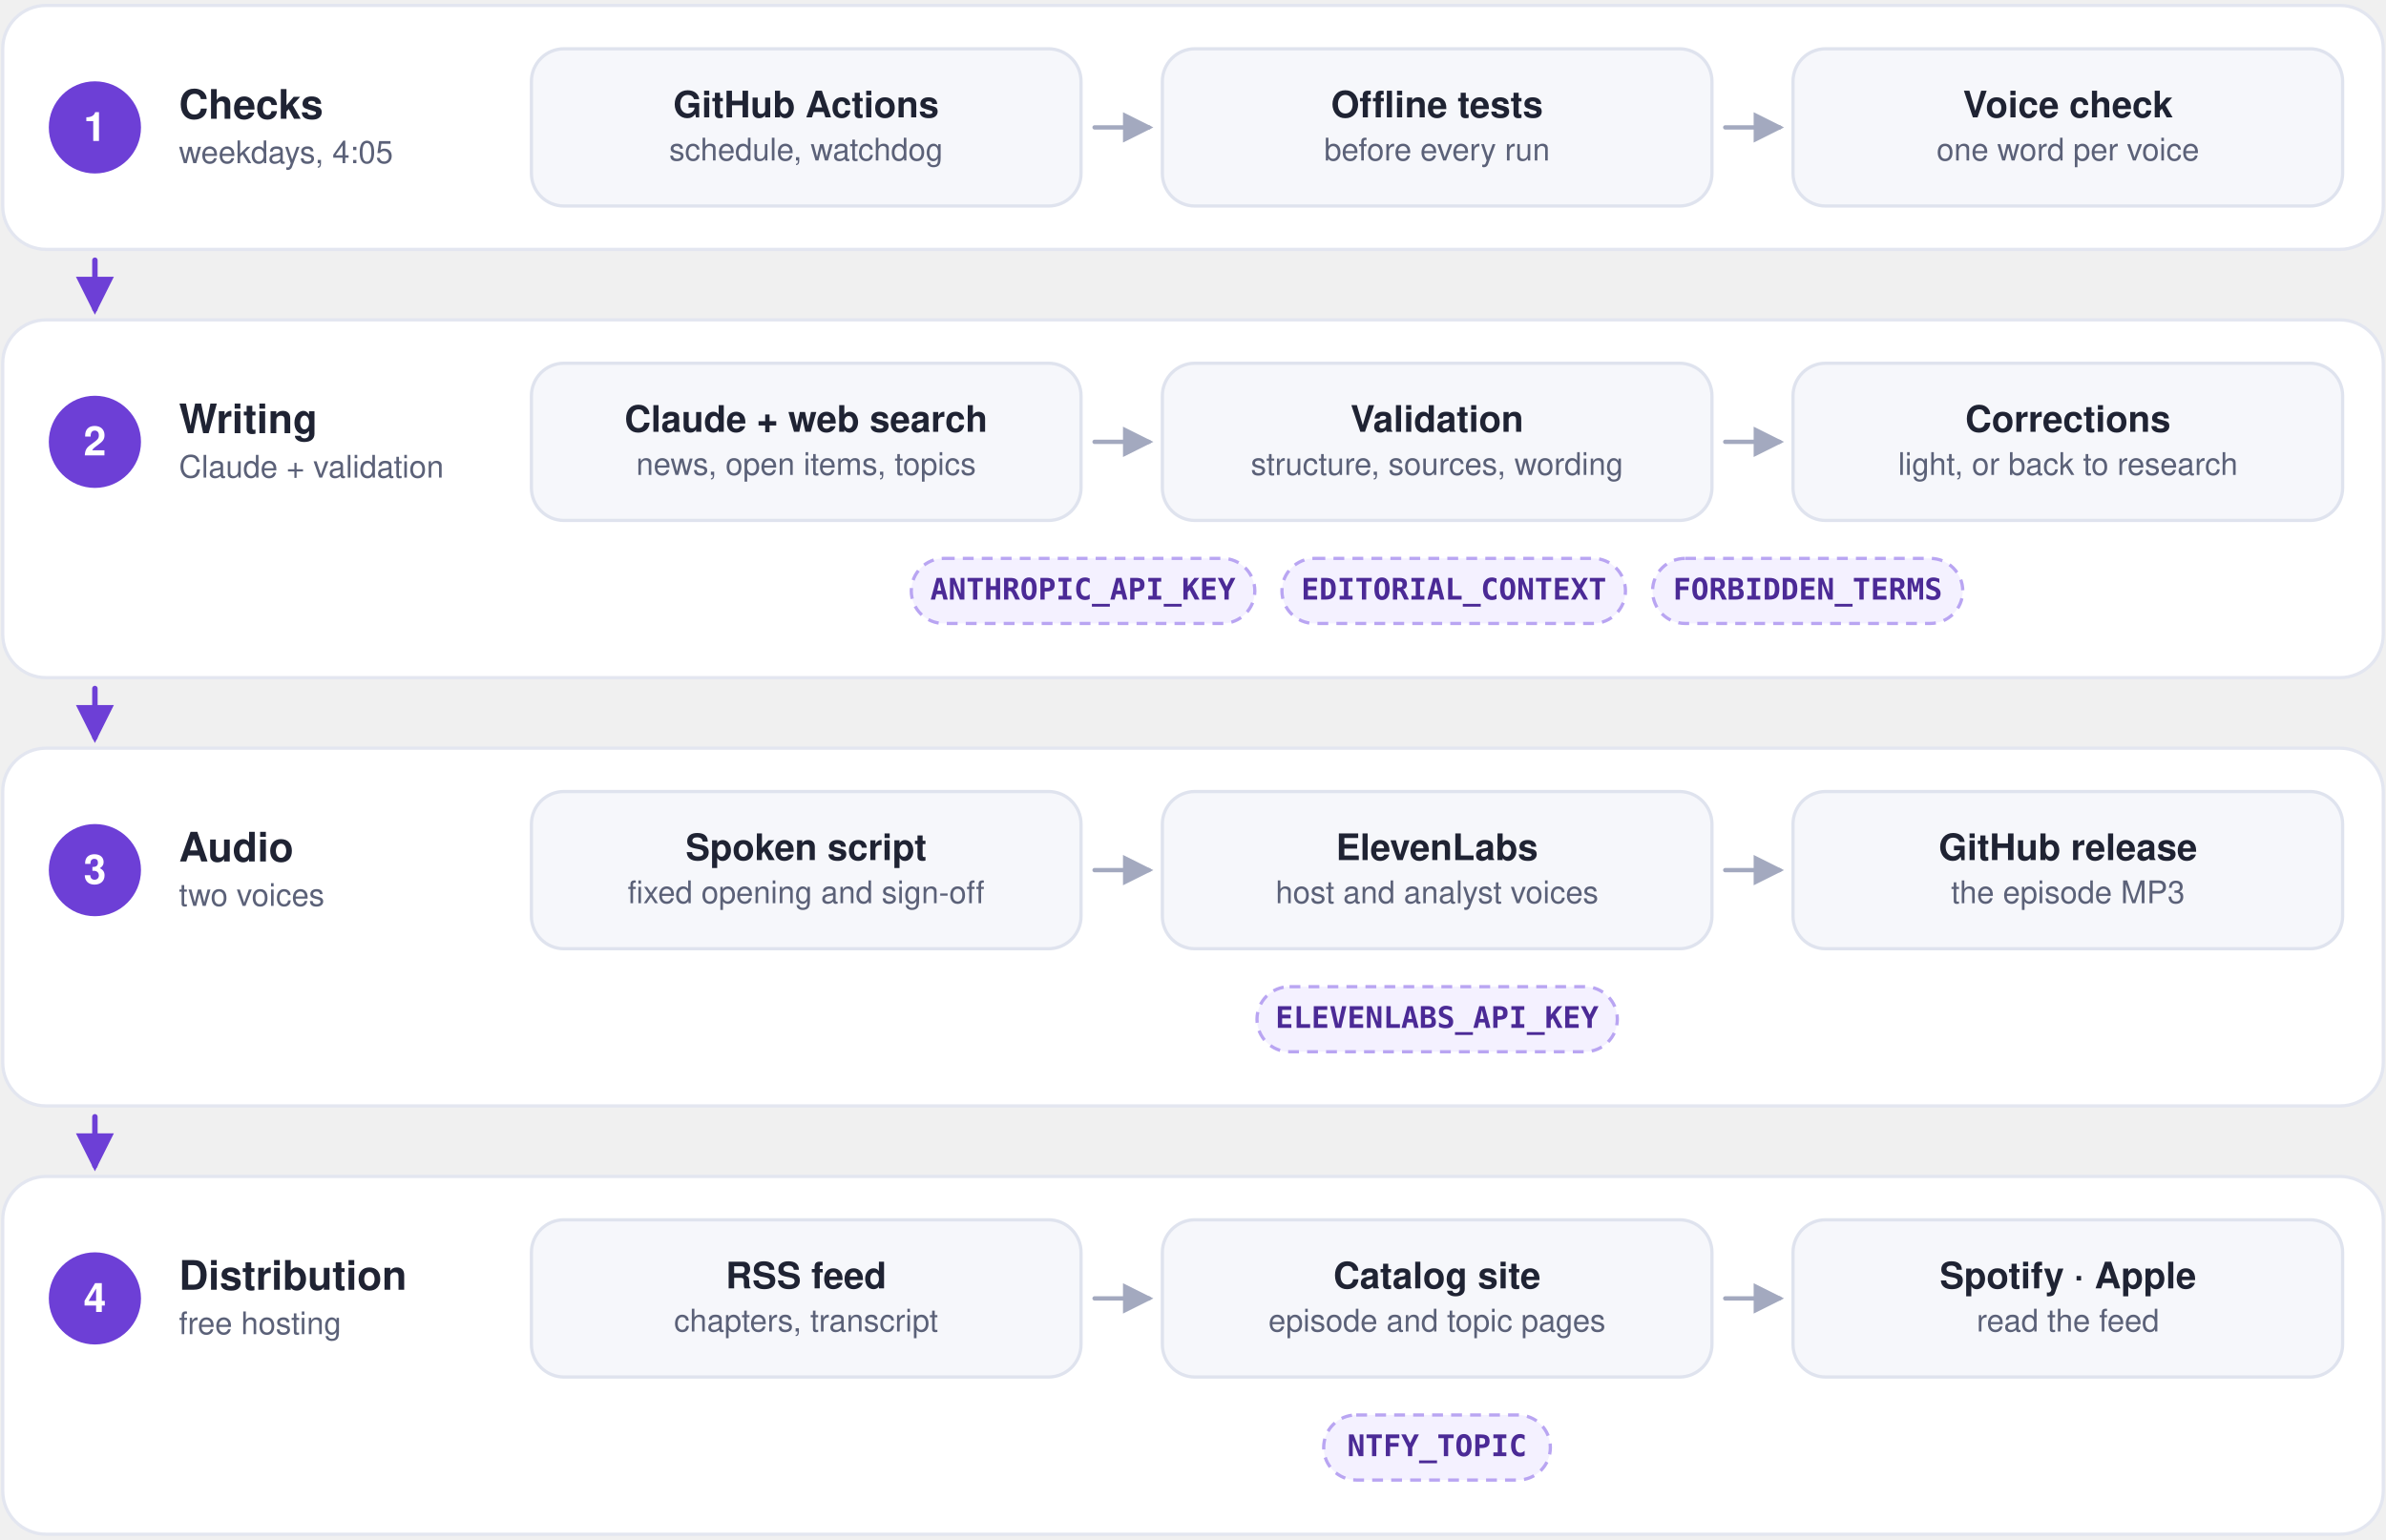
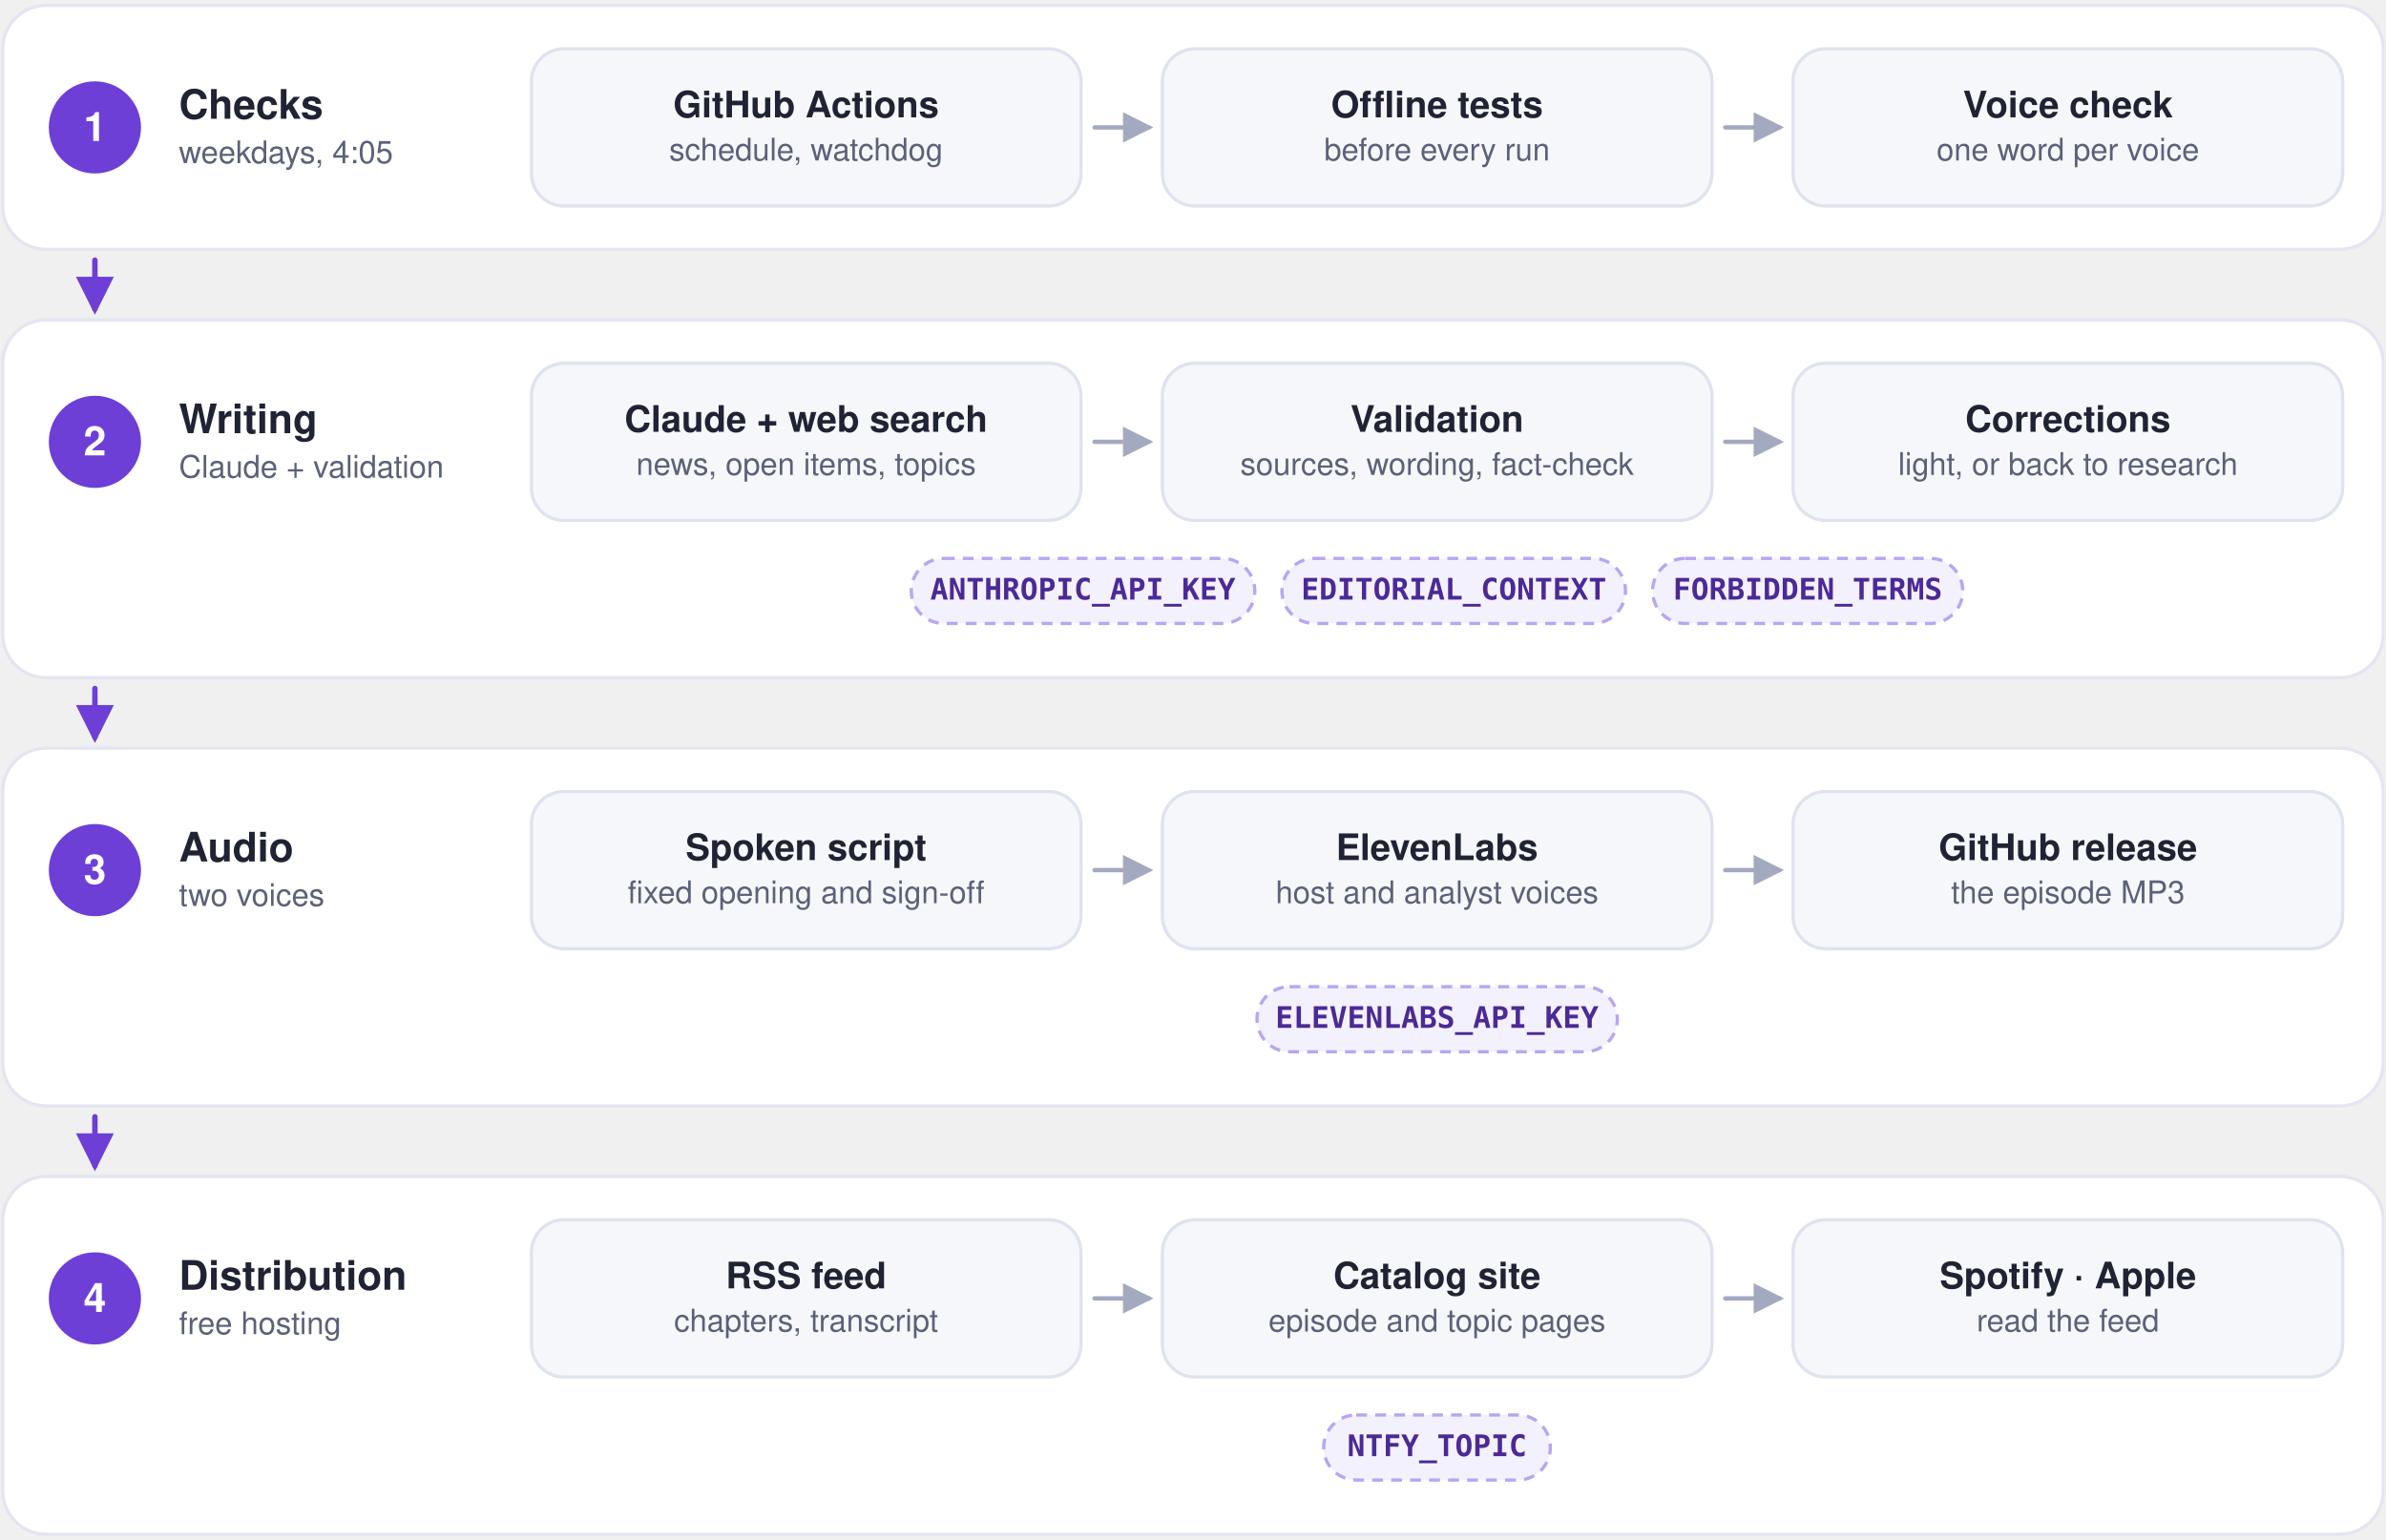
<svg xmlns="http://www.w3.org/2000/svg" viewBox="0 0 880 568" width="880" height="568" role="img" aria-label="The pipeline: checks, writing, audio, distribution">
  <defs>
    <marker id="a6d3fd6" viewBox="0 0 10 10" refX="8.5" refY="5" markerWidth="7" markerHeight="7" orient="auto-start-reverse">
      <path d="M0,0 L10,5 L0,10 z" fill="#6d3fd6" />
    </marker>
  </defs>
  <defs>
    <marker id="aa3a9bf" viewBox="0 0 10 10" refX="8.5" refY="5" markerWidth="7" markerHeight="7" orient="auto-start-reverse">
      <path d="M0,0 L10,5 L0,10 z" fill="#a3a9bf" />
    </marker>
  </defs>
  <rect x="1.0" y="2.0" width="878.0" height="90.0" rx="16" fill="#ffffff" stroke="#e3e6f0" stroke-width="1.2" />
  <g class="box">
    <rect x="18.0" y="30.0" width="34.0" height="34.0" rx="17" fill="#6d3fd6" stroke="none" stroke-width="1.2" class="frame" />
    <text x="35.0" y="52.0" font-family="-apple-system, BlinkMacSystemFont, 'Segoe UI', Helvetica, Arial, sans-serif" font-size="15" font-weight="700" fill="#ffffff" text-anchor="middle">1</text>
  </g>
  <g class="box">
    <rect x="60.0" y="23.0" width="124.0" height="48.0" rx="12" fill="none" stroke="none" stroke-width="1.2" class="frame" />
    <text x="66.0" y="43.8" font-family="-apple-system, BlinkMacSystemFont, 'Segoe UI', Helvetica, Arial, sans-serif" font-size="15" font-weight="700" fill="#1f2333" text-anchor="start">Checks</text>
    <text x="66.0" y="60.2" font-family="-apple-system, BlinkMacSystemFont, 'Segoe UI', Helvetica, Arial, sans-serif" font-size="11.5" font-weight="400" fill="#5b6178" text-anchor="start">weekdays, 4:05</text>
  </g>
  <g class="box">
    <rect x="196.0" y="18.0" width="202.7" height="58.0" rx="12" fill="#f6f7fb" stroke="#dfe3ee" stroke-width="1.2" class="frame" />
    <text x="297.3" y="43.3" font-family="-apple-system, BlinkMacSystemFont, 'Segoe UI', Helvetica, Arial, sans-serif" font-size="13.5" font-weight="650" fill="#1f2333" text-anchor="middle">GitHub Actions</text>
    <text x="297.3" y="59.2" font-family="-apple-system, BlinkMacSystemFont, 'Segoe UI', Helvetica, Arial, sans-serif" font-size="11.5" font-weight="400" fill="#5b6178" text-anchor="middle">schedule, watchdog</text>
  </g>
  <g class="box">
    <rect x="428.7" y="18.0" width="202.7" height="58.0" rx="12" fill="#f6f7fb" stroke="#dfe3ee" stroke-width="1.2" class="frame" />
    <text x="530.0" y="43.3" font-family="-apple-system, BlinkMacSystemFont, 'Segoe UI', Helvetica, Arial, sans-serif" font-size="13.5" font-weight="650" fill="#1f2333" text-anchor="middle">Offline tests</text>
    <text x="530.0" y="59.2" font-family="-apple-system, BlinkMacSystemFont, 'Segoe UI', Helvetica, Arial, sans-serif" font-size="11.5" font-weight="400" fill="#5b6178" text-anchor="middle">before every run</text>
  </g>
  <path d="M403.7,47.0 L423.7,47.0" fill="none" stroke="#a3a9bf" stroke-width="1.6" stroke-linecap="round" stroke-linejoin="round" marker-end="url(#aa3a9bf)" />
  <g class="box">
    <rect x="661.3" y="18.0" width="202.7" height="58.0" rx="12" fill="#f6f7fb" stroke="#dfe3ee" stroke-width="1.2" class="frame" />
    <text x="762.7" y="43.3" font-family="-apple-system, BlinkMacSystemFont, 'Segoe UI', Helvetica, Arial, sans-serif" font-size="13.5" font-weight="650" fill="#1f2333" text-anchor="middle">Voice check</text>
    <text x="762.7" y="59.2" font-family="-apple-system, BlinkMacSystemFont, 'Segoe UI', Helvetica, Arial, sans-serif" font-size="11.5" font-weight="400" fill="#5b6178" text-anchor="middle">one word per voice</text>
  </g>
  <path d="M636.3,47.0 L656.3,47.0" fill="none" stroke="#a3a9bf" stroke-width="1.6" stroke-linecap="round" stroke-linejoin="round" marker-end="url(#aa3a9bf)" />
  <path d="M35,96.0 L35,114.0" fill="none" stroke="#6d3fd6" stroke-width="2" stroke-linecap="round" stroke-linejoin="round" marker-end="url(#a6d3fd6)" />
  <rect x="1.0" y="118.0" width="878.0" height="132.0" rx="16" fill="#ffffff" stroke="#e3e6f0" stroke-width="1.2" />
  <g class="box">
    <rect x="18.0" y="146.0" width="34.0" height="34.0" rx="17" fill="#6d3fd6" stroke="none" stroke-width="1.2" class="frame" />
    <text x="35.0" y="168.0" font-family="-apple-system, BlinkMacSystemFont, 'Segoe UI', Helvetica, Arial, sans-serif" font-size="15" font-weight="700" fill="#ffffff" text-anchor="middle">2</text>
  </g>
  <g class="box">
    <rect x="60.0" y="139.0" width="124.0" height="48.0" rx="12" fill="none" stroke="none" stroke-width="1.2" class="frame" />
    <text x="66.0" y="159.8" font-family="-apple-system, BlinkMacSystemFont, 'Segoe UI', Helvetica, Arial, sans-serif" font-size="15" font-weight="700" fill="#1f2333" text-anchor="start">Writing</text>
    <text x="66.0" y="176.2" font-family="-apple-system, BlinkMacSystemFont, 'Segoe UI', Helvetica, Arial, sans-serif" font-size="11.5" font-weight="400" fill="#5b6178" text-anchor="start">Claude + validation</text>
  </g>
  <g class="box">
    <rect x="196.0" y="134.0" width="202.7" height="58.0" rx="12" fill="#f6f7fb" stroke="#dfe3ee" stroke-width="1.2" class="frame" />
    <text x="297.3" y="159.3" font-family="-apple-system, BlinkMacSystemFont, 'Segoe UI', Helvetica, Arial, sans-serif" font-size="13.5" font-weight="650" fill="#1f2333" text-anchor="middle">Claude + web search</text>
    <text x="297.3" y="175.2" font-family="-apple-system, BlinkMacSystemFont, 'Segoe UI', Helvetica, Arial, sans-serif" font-size="11.5" font-weight="400" fill="#5b6178" text-anchor="middle">news, open items, topics</text>
  </g>
  <g class="box">
    <rect x="428.7" y="134.0" width="202.7" height="58.0" rx="12" fill="#f6f7fb" stroke="#dfe3ee" stroke-width="1.2" class="frame" />
    <text x="530.0" y="159.3" font-family="-apple-system, BlinkMacSystemFont, 'Segoe UI', Helvetica, Arial, sans-serif" font-size="13.5" font-weight="650" fill="#1f2333" text-anchor="middle">Validation</text>
-     <text x="530.0" y="175.2" font-family="-apple-system, BlinkMacSystemFont, 'Segoe UI', Helvetica, Arial, sans-serif" font-size="11.5" font-weight="400" fill="#5b6178" text-anchor="middle">structure, sources, wording</text>
+     <text x="530.0" y="175.2" font-family="-apple-system, BlinkMacSystemFont, 'Segoe UI', Helvetica, Arial, sans-serif" font-size="11.5" font-weight="400" fill="#5b6178" text-anchor="middle">sources, wording, fact-check</text>
  </g>
  <path d="M403.7,163.0 L423.7,163.0" fill="none" stroke="#a3a9bf" stroke-width="1.6" stroke-linecap="round" stroke-linejoin="round" marker-end="url(#aa3a9bf)" />
  <g class="box">
    <rect x="661.3" y="134.0" width="202.7" height="58.0" rx="12" fill="#f6f7fb" stroke="#dfe3ee" stroke-width="1.2" class="frame" />
    <text x="762.7" y="159.3" font-family="-apple-system, BlinkMacSystemFont, 'Segoe UI', Helvetica, Arial, sans-serif" font-size="13.5" font-weight="650" fill="#1f2333" text-anchor="middle">Corrections</text>
    <text x="762.7" y="175.2" font-family="-apple-system, BlinkMacSystemFont, 'Segoe UI', Helvetica, Arial, sans-serif" font-size="11.5" font-weight="400" fill="#5b6178" text-anchor="middle">light, or back to research</text>
  </g>
  <path d="M636.3,163.0 L656.3,163.0" fill="none" stroke="#a3a9bf" stroke-width="1.6" stroke-linecap="round" stroke-linejoin="round" marker-end="url(#aa3a9bf)" />
  <g class="box">
    <rect x="336.1" y="206.0" width="126.7" height="24.0" rx="12" fill="#f4f1ff" stroke="#b9a5f2" stroke-width="1.2" stroke-dasharray="4 3" class="frame" />
    <text x="399.4" y="221.2" font-family="ui-monospace, SFMono-Regular, Menlo, Consolas, monospace" font-size="11" font-weight="600" fill="#4b2a96" text-anchor="middle">ANTHROPIC_API_KEY</text>
  </g>
  <g class="box">
    <rect x="472.8" y="206.0" width="126.7" height="24.0" rx="12" fill="#f4f1ff" stroke="#b9a5f2" stroke-width="1.2" stroke-dasharray="4 3" class="frame" />
    <text x="536.2" y="221.2" font-family="ui-monospace, SFMono-Regular, Menlo, Consolas, monospace" font-size="11" font-weight="600" fill="#4b2a96" text-anchor="middle">EDITORIAL_CONTEXT</text>
  </g>
  <g class="box">
    <rect x="609.5" y="206.0" width="114.4" height="24.0" rx="12" fill="#f4f1ff" stroke="#b9a5f2" stroke-width="1.2" stroke-dasharray="4 3" class="frame" />
    <text x="666.7" y="221.2" font-family="ui-monospace, SFMono-Regular, Menlo, Consolas, monospace" font-size="11" font-weight="600" fill="#4b2a96" text-anchor="middle">FORBIDDEN_TERMS</text>
  </g>
  <path d="M35,254.0 L35,272.0" fill="none" stroke="#6d3fd6" stroke-width="2" stroke-linecap="round" stroke-linejoin="round" marker-end="url(#a6d3fd6)" />
  <rect x="1.0" y="276.0" width="878.0" height="132.0" rx="16" fill="#ffffff" stroke="#e3e6f0" stroke-width="1.2" />
  <g class="box">
    <rect x="18.0" y="304.0" width="34.0" height="34.0" rx="17" fill="#6d3fd6" stroke="none" stroke-width="1.2" class="frame" />
    <text x="35.0" y="326.0" font-family="-apple-system, BlinkMacSystemFont, 'Segoe UI', Helvetica, Arial, sans-serif" font-size="15" font-weight="700" fill="#ffffff" text-anchor="middle">3</text>
  </g>
  <g class="box">
    <rect x="60.0" y="297.0" width="124.0" height="48.0" rx="12" fill="none" stroke="none" stroke-width="1.2" class="frame" />
    <text x="66.0" y="317.8" font-family="-apple-system, BlinkMacSystemFont, 'Segoe UI', Helvetica, Arial, sans-serif" font-size="15" font-weight="700" fill="#1f2333" text-anchor="start">Audio</text>
    <text x="66.0" y="334.2" font-family="-apple-system, BlinkMacSystemFont, 'Segoe UI', Helvetica, Arial, sans-serif" font-size="11.5" font-weight="400" fill="#5b6178" text-anchor="start">two voices</text>
  </g>
  <g class="box">
    <rect x="196.0" y="292.0" width="202.7" height="58.0" rx="12" fill="#f6f7fb" stroke="#dfe3ee" stroke-width="1.2" class="frame" />
    <text x="297.3" y="317.3" font-family="-apple-system, BlinkMacSystemFont, 'Segoe UI', Helvetica, Arial, sans-serif" font-size="13.5" font-weight="650" fill="#1f2333" text-anchor="middle">Spoken script</text>
    <text x="297.3" y="333.2" font-family="-apple-system, BlinkMacSystemFont, 'Segoe UI', Helvetica, Arial, sans-serif" font-size="11.5" font-weight="400" fill="#5b6178" text-anchor="middle">fixed opening and sign-off</text>
  </g>
  <g class="box">
    <rect x="428.7" y="292.0" width="202.7" height="58.0" rx="12" fill="#f6f7fb" stroke="#dfe3ee" stroke-width="1.2" class="frame" />
    <text x="530.0" y="317.3" font-family="-apple-system, BlinkMacSystemFont, 'Segoe UI', Helvetica, Arial, sans-serif" font-size="13.5" font-weight="650" fill="#1f2333" text-anchor="middle">ElevenLabs</text>
    <text x="530.0" y="333.2" font-family="-apple-system, BlinkMacSystemFont, 'Segoe UI', Helvetica, Arial, sans-serif" font-size="11.5" font-weight="400" fill="#5b6178" text-anchor="middle">host and analyst voices</text>
  </g>
  <path d="M403.7,321.0 L423.7,321.0" fill="none" stroke="#a3a9bf" stroke-width="1.6" stroke-linecap="round" stroke-linejoin="round" marker-end="url(#aa3a9bf)" />
  <g class="box">
    <rect x="661.3" y="292.0" width="202.7" height="58.0" rx="12" fill="#f6f7fb" stroke="#dfe3ee" stroke-width="1.2" class="frame" />
    <text x="762.7" y="317.3" font-family="-apple-system, BlinkMacSystemFont, 'Segoe UI', Helvetica, Arial, sans-serif" font-size="13.5" font-weight="650" fill="#1f2333" text-anchor="middle">GitHub release</text>
    <text x="762.7" y="333.2" font-family="-apple-system, BlinkMacSystemFont, 'Segoe UI', Helvetica, Arial, sans-serif" font-size="11.5" font-weight="400" fill="#5b6178" text-anchor="middle">the episode MP3</text>
  </g>
  <path d="M636.3,321.0 L656.3,321.0" fill="none" stroke="#a3a9bf" stroke-width="1.6" stroke-linecap="round" stroke-linejoin="round" marker-end="url(#aa3a9bf)" />
  <g class="box">
    <rect x="463.6" y="364.0" width="132.9" height="24.0" rx="12" fill="#f4f1ff" stroke="#b9a5f2" stroke-width="1.2" stroke-dasharray="4 3" class="frame" />
    <text x="530.0" y="379.2" font-family="ui-monospace, SFMono-Regular, Menlo, Consolas, monospace" font-size="11" font-weight="600" fill="#4b2a96" text-anchor="middle">ELEVENLABS_API_KEY</text>
  </g>
  <path d="M35,412.0 L35,430.0" fill="none" stroke="#6d3fd6" stroke-width="2" stroke-linecap="round" stroke-linejoin="round" marker-end="url(#a6d3fd6)" />
  <rect x="1.0" y="434.0" width="878.0" height="132.0" rx="16" fill="#ffffff" stroke="#e3e6f0" stroke-width="1.2" />
  <g class="box">
    <rect x="18.0" y="462.0" width="34.0" height="34.0" rx="17" fill="#6d3fd6" stroke="none" stroke-width="1.2" class="frame" />
    <text x="35.0" y="484.0" font-family="-apple-system, BlinkMacSystemFont, 'Segoe UI', Helvetica, Arial, sans-serif" font-size="15" font-weight="700" fill="#ffffff" text-anchor="middle">4</text>
  </g>
  <g class="box">
    <rect x="60.0" y="455.0" width="124.0" height="48.0" rx="12" fill="none" stroke="none" stroke-width="1.2" class="frame" />
    <text x="66.0" y="475.8" font-family="-apple-system, BlinkMacSystemFont, 'Segoe UI', Helvetica, Arial, sans-serif" font-size="15" font-weight="700" fill="#1f2333" text-anchor="start">Distribution</text>
    <text x="66.0" y="492.2" font-family="-apple-system, BlinkMacSystemFont, 'Segoe UI', Helvetica, Arial, sans-serif" font-size="11.5" font-weight="400" fill="#5b6178" text-anchor="start">free hosting</text>
  </g>
  <g class="box">
    <rect x="196.0" y="450.0" width="202.7" height="58.0" rx="12" fill="#f6f7fb" stroke="#dfe3ee" stroke-width="1.2" class="frame" />
    <text x="297.3" y="475.3" font-family="-apple-system, BlinkMacSystemFont, 'Segoe UI', Helvetica, Arial, sans-serif" font-size="13.5" font-weight="650" fill="#1f2333" text-anchor="middle">RSS feed</text>
    <text x="297.3" y="491.2" font-family="-apple-system, BlinkMacSystemFont, 'Segoe UI', Helvetica, Arial, sans-serif" font-size="11.5" font-weight="400" fill="#5b6178" text-anchor="middle">chapters, transcript</text>
  </g>
  <g class="box">
    <rect x="428.7" y="450.0" width="202.7" height="58.0" rx="12" fill="#f6f7fb" stroke="#dfe3ee" stroke-width="1.2" class="frame" />
    <text x="530.0" y="475.3" font-family="-apple-system, BlinkMacSystemFont, 'Segoe UI', Helvetica, Arial, sans-serif" font-size="13.5" font-weight="650" fill="#1f2333" text-anchor="middle">Catalog site</text>
    <text x="530.0" y="491.2" font-family="-apple-system, BlinkMacSystemFont, 'Segoe UI', Helvetica, Arial, sans-serif" font-size="11.5" font-weight="400" fill="#5b6178" text-anchor="middle">episode and topic pages</text>
  </g>
  <path d="M403.7,479.0 L423.7,479.0" fill="none" stroke="#a3a9bf" stroke-width="1.6" stroke-linecap="round" stroke-linejoin="round" marker-end="url(#aa3a9bf)" />
  <g class="box">
    <rect x="661.3" y="450.0" width="202.7" height="58.0" rx="12" fill="#f6f7fb" stroke="#dfe3ee" stroke-width="1.2" class="frame" />
    <text x="762.7" y="475.3" font-family="-apple-system, BlinkMacSystemFont, 'Segoe UI', Helvetica, Arial, sans-serif" font-size="13.5" font-weight="650" fill="#1f2333" text-anchor="middle">Spotify · Apple</text>
    <text x="762.7" y="491.2" font-family="-apple-system, BlinkMacSystemFont, 'Segoe UI', Helvetica, Arial, sans-serif" font-size="11.5" font-weight="400" fill="#5b6178" text-anchor="middle">read the feed</text>
  </g>
  <path d="M636.3,479.0 L656.3,479.0" fill="none" stroke="#a3a9bf" stroke-width="1.6" stroke-linecap="round" stroke-linejoin="round" marker-end="url(#aa3a9bf)" />
  <g class="box">
    <rect x="488.2" y="522.0" width="83.6" height="24.0" rx="12" fill="#f4f1ff" stroke="#b9a5f2" stroke-width="1.2" stroke-dasharray="4 3" class="frame" />
    <text x="530.0" y="537.2" font-family="ui-monospace, SFMono-Regular, Menlo, Consolas, monospace" font-size="11" font-weight="600" fill="#4b2a96" text-anchor="middle">NTFY_TOPIC</text>
  </g>
</svg>
